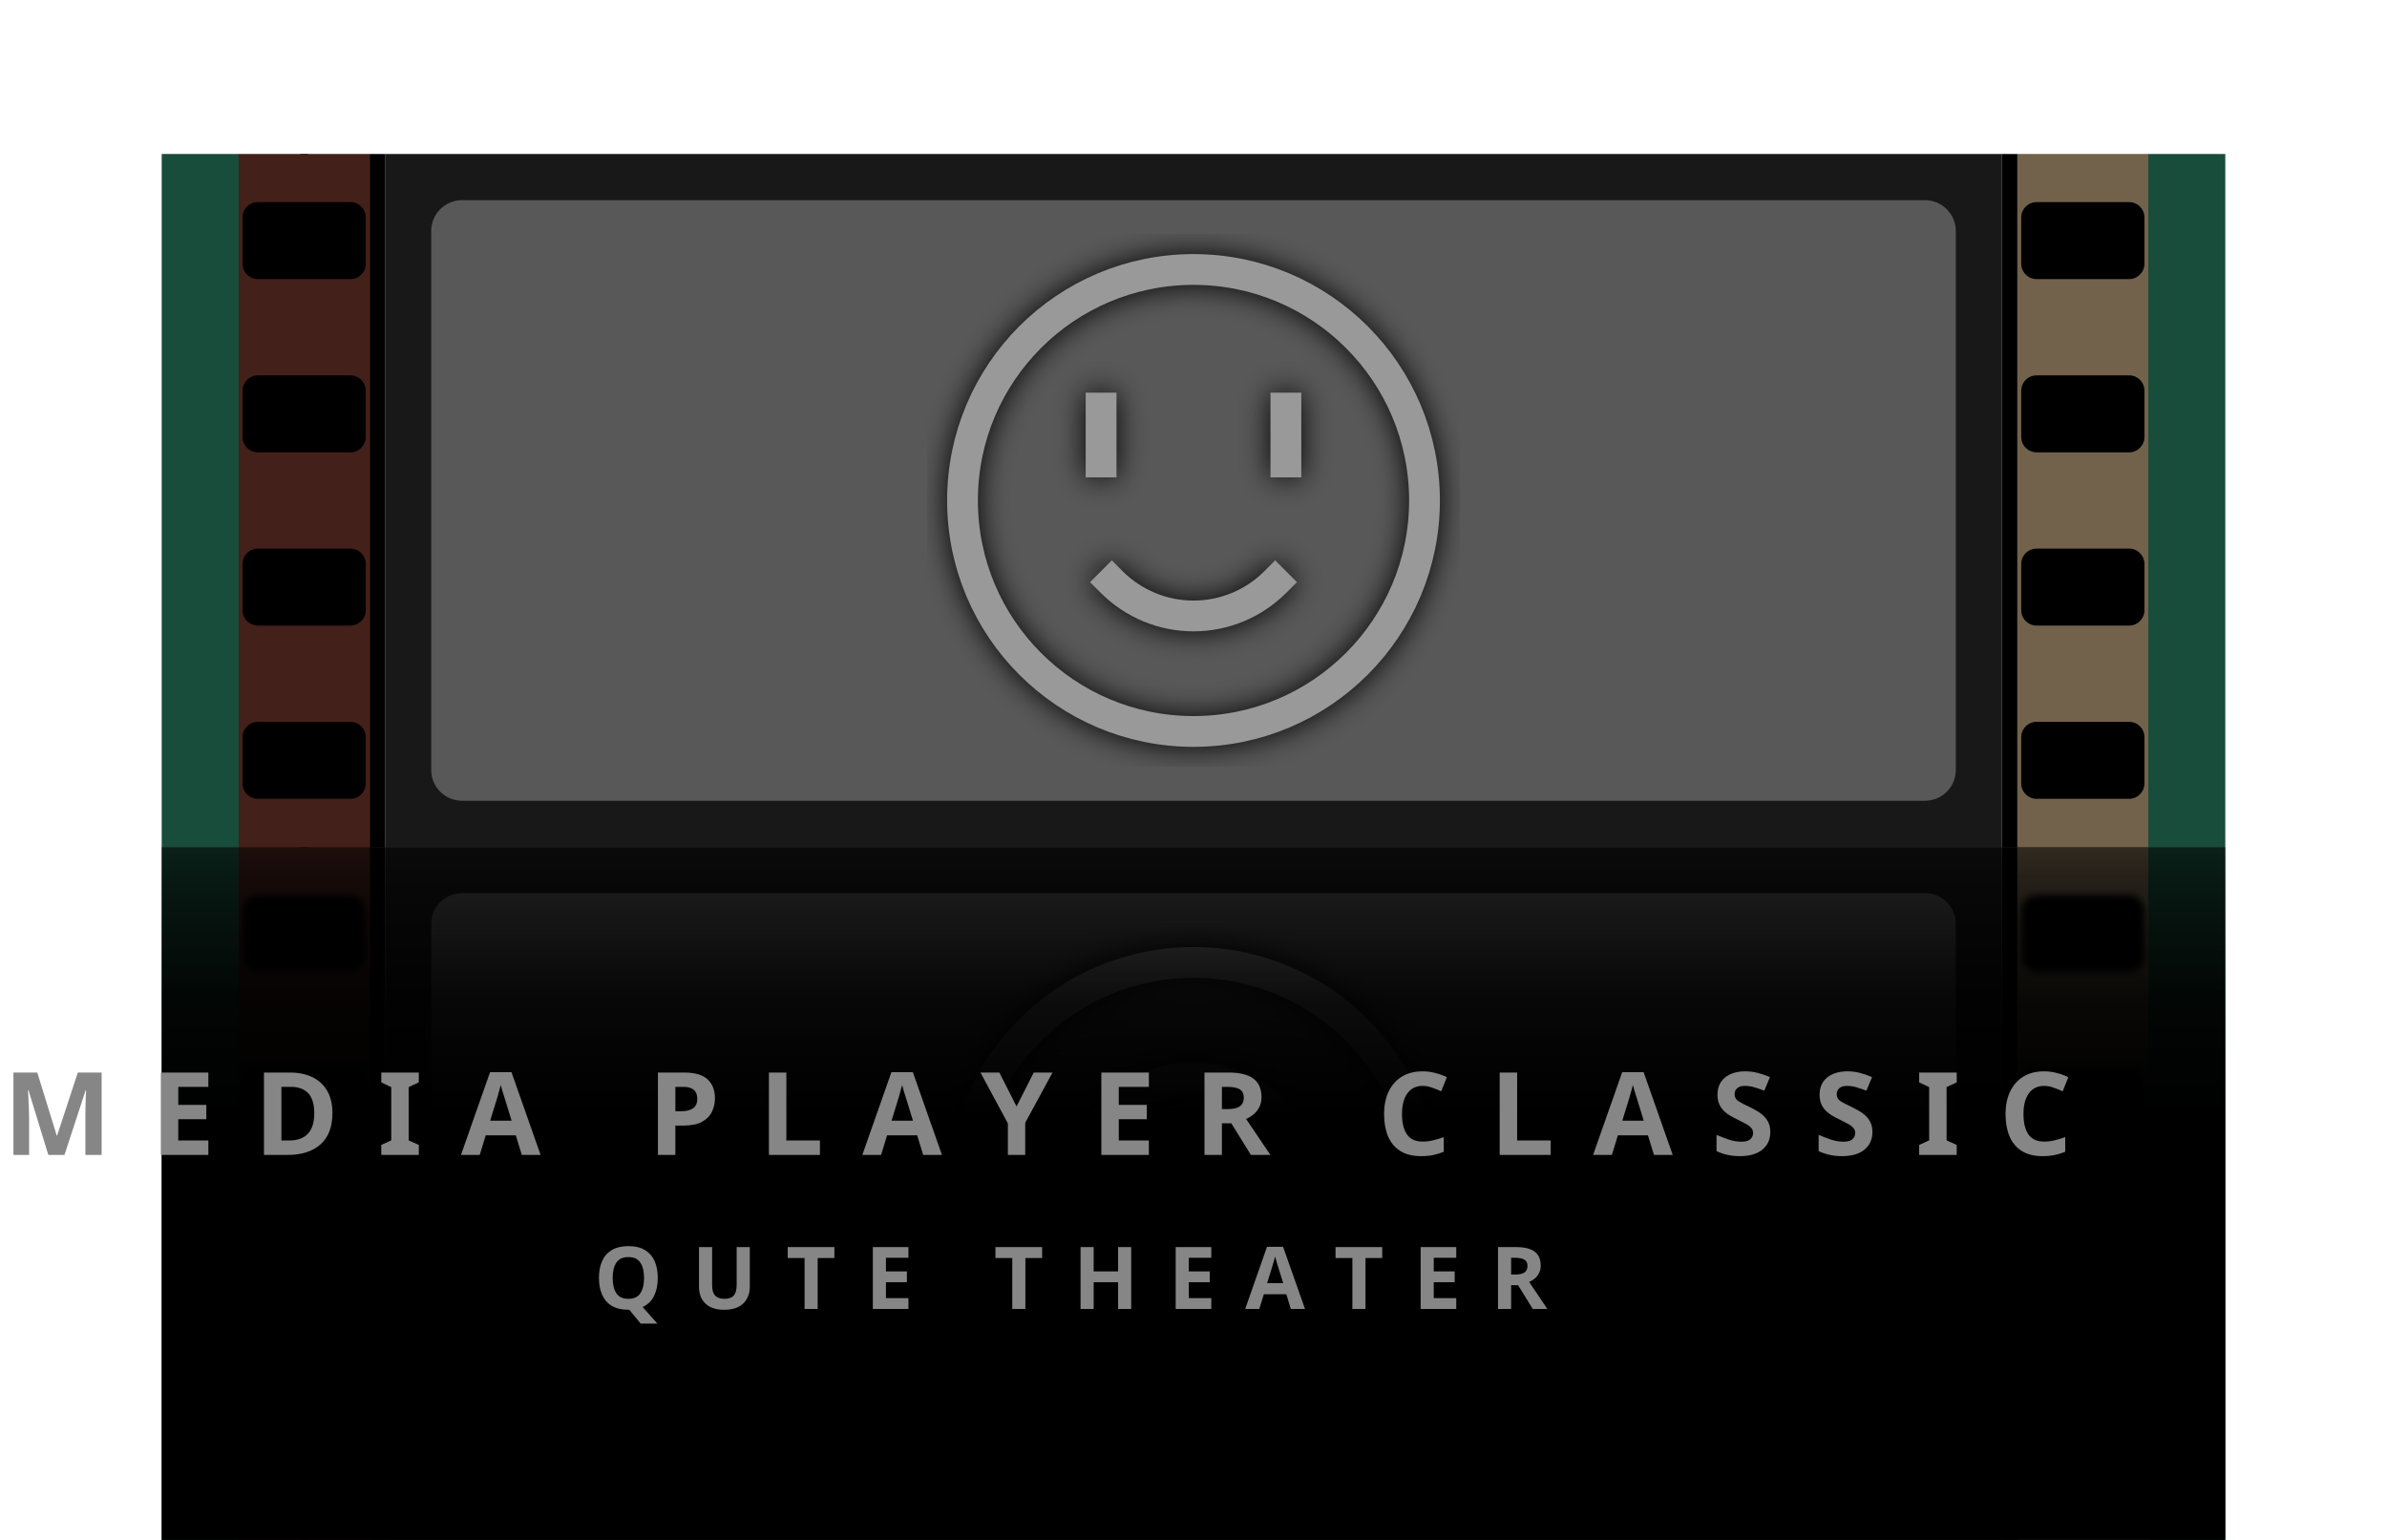
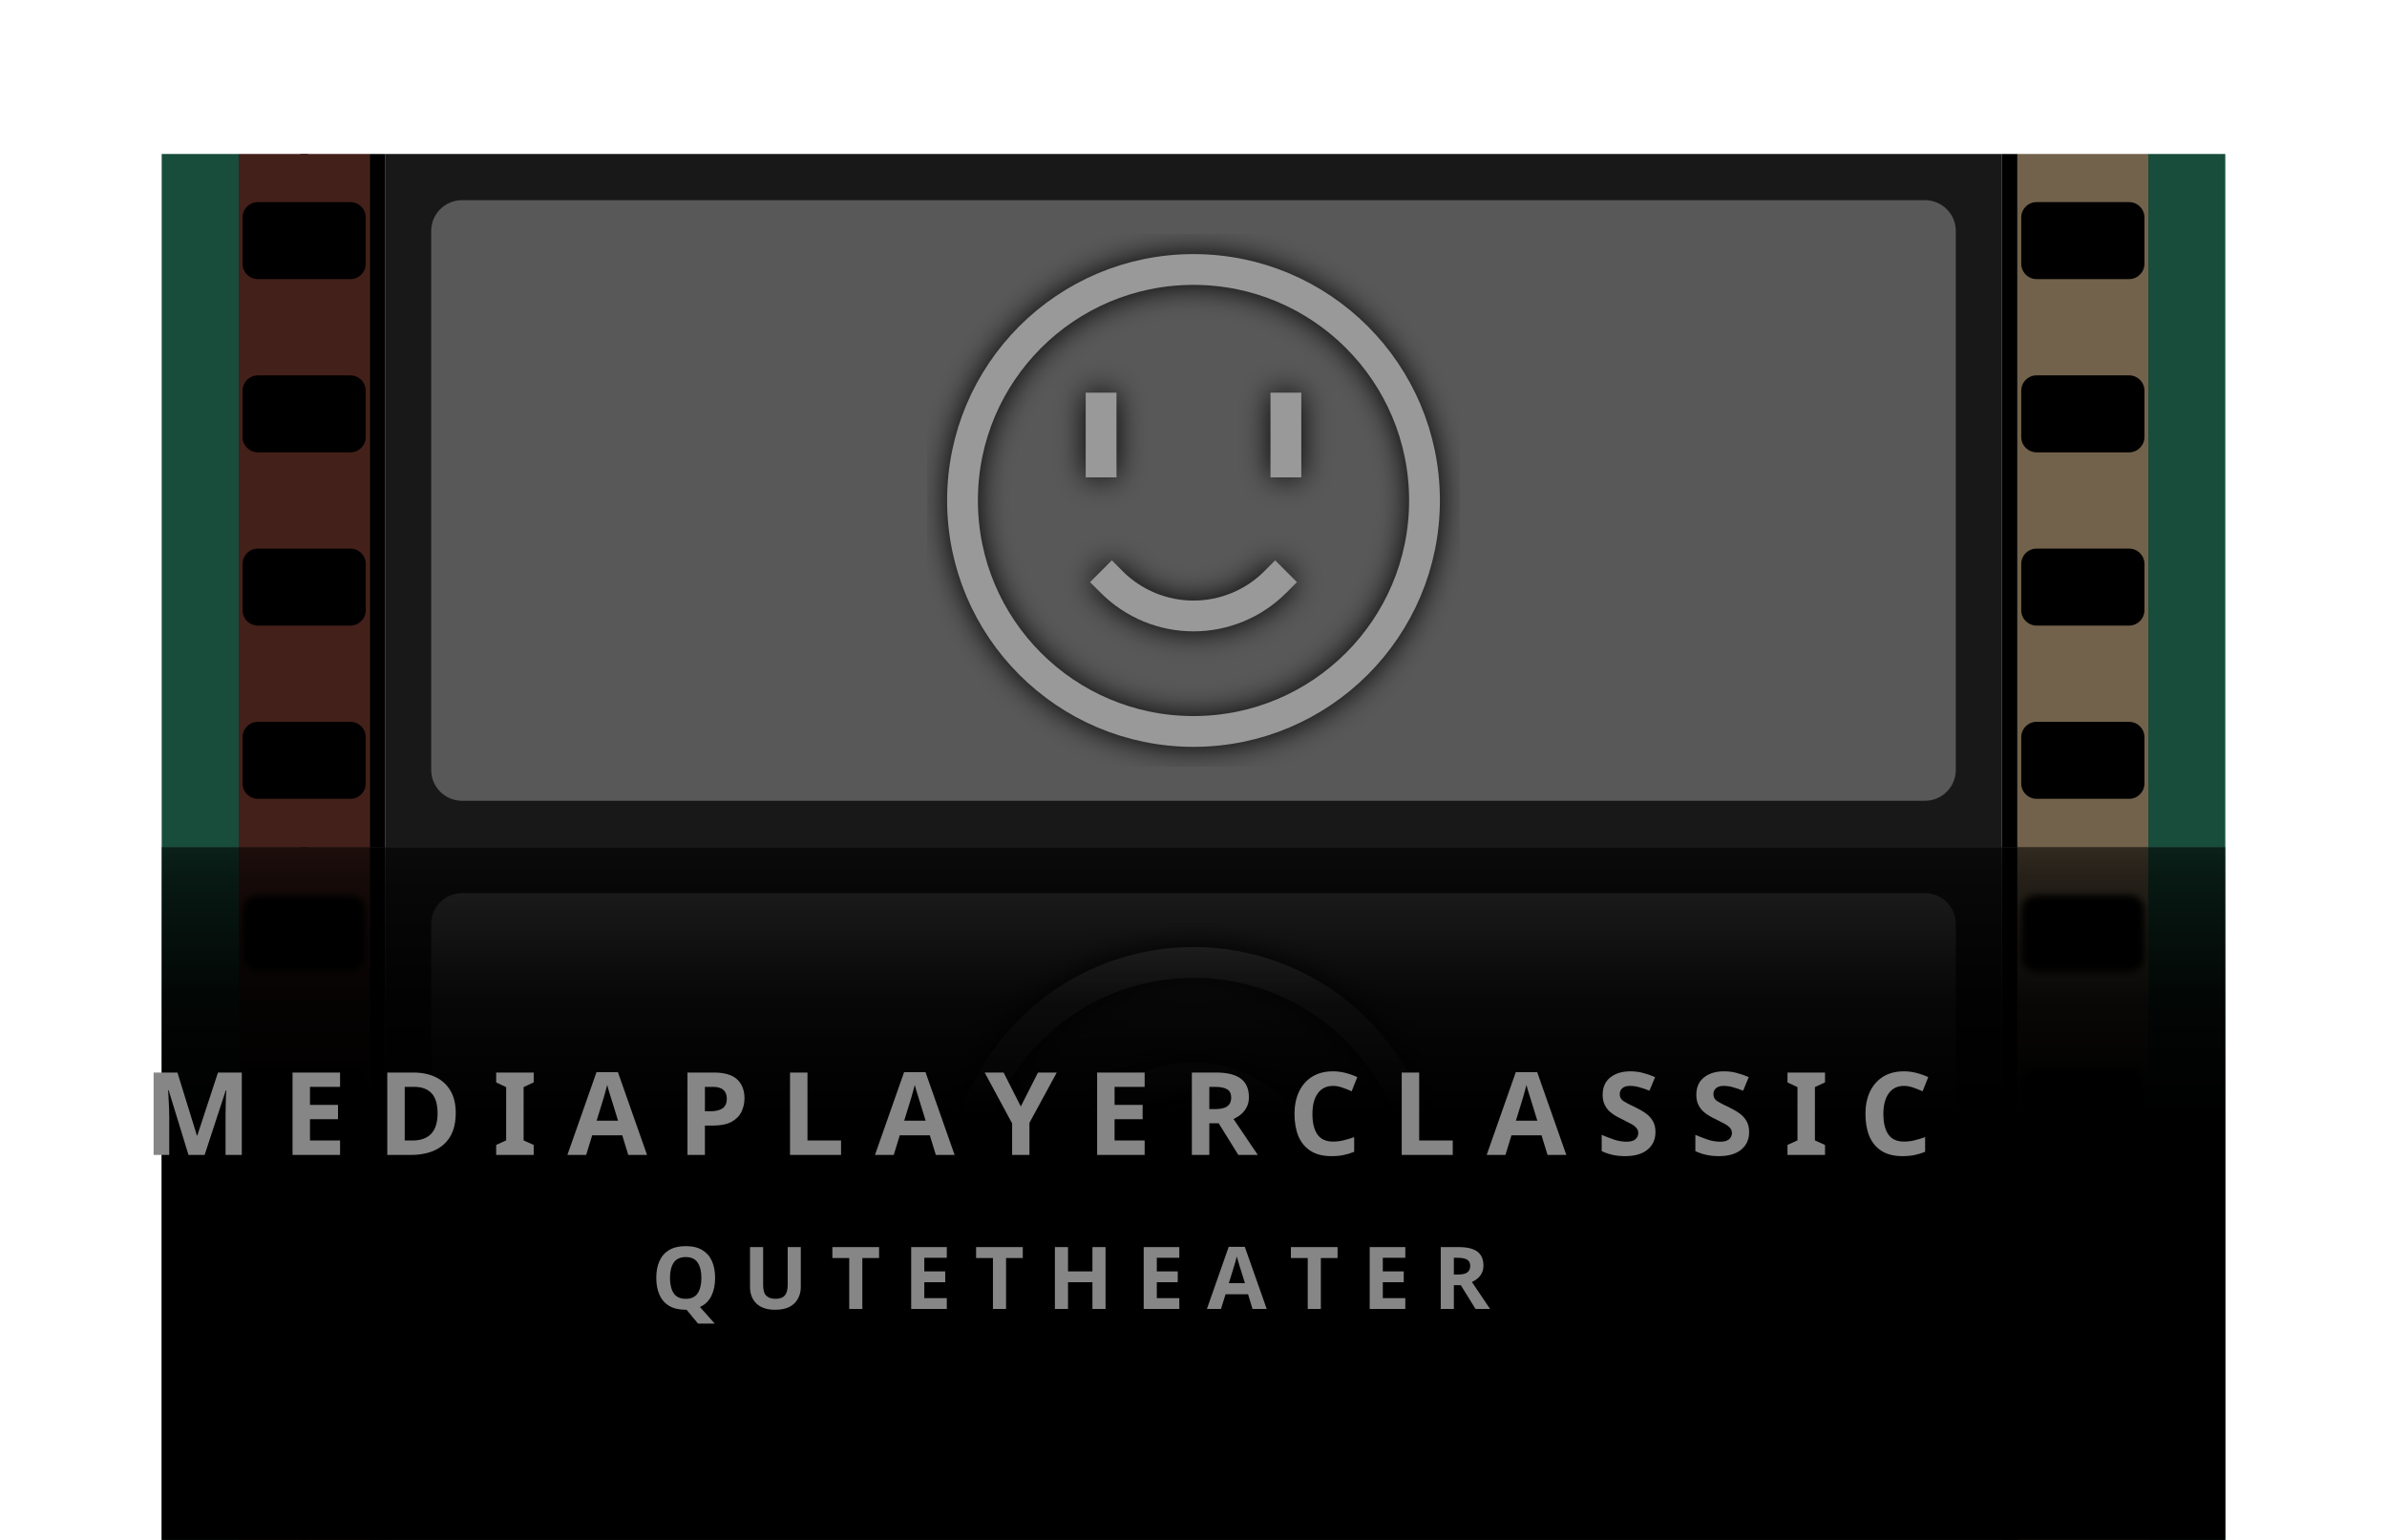
- <svg xmlns="http://www.w3.org/2000/svg" xmlns:xlink="http://www.w3.org/1999/xlink" width="310" height="200" viewBox="0 0 310 200" id="svg2" version="1.1" enable-background="new">
+ <svg xmlns="http://www.w3.org/2000/svg" xmlns:xlink="http://www.w3.org/1999/xlink" id="svg2" width="310" height="200" enable-background="new" version="1.1" viewBox="0 0 310 200">
  <defs id="defs4">
    <linearGradient id="linearGradient10666">
-       <stop style="stop-color:#000000;stop-opacity:0.569" offset="0" id="stop10668" />
-       <stop id="stop10692" offset="0.114" style="stop-color:#000000;stop-opacity:0.675" />
-       <stop id="stop10686" offset="0.571" style="stop-color:#000000;stop-opacity:0.922" />
-       <stop style="stop-color:#000000;stop-opacity:1" offset="1" id="stop10688" />
+       <stop id="stop10668" offset="0" stop-color="#000" stop-opacity=".569" />
+       <stop id="stop10692" offset=".114" stop-color="#000" stop-opacity=".675" />
+       <stop id="stop10686" offset=".571" stop-color="#000" stop-opacity=".922" />
+       <stop id="stop10688" offset="1" stop-color="#000" stop-opacity="1" />
    </linearGradient>
-     <filter style="color-interpolation-filters:sRGB" id="filter10516" x="-0.076" width="1.151" y="-0.076" height="1.151">
-       <feGaussianBlur stdDeviation="1.89" id="feGaussianBlur10518" />
+     <filter id="filter10516" width="1.151" height="1.151" x="-.076" y="-.076" color-interpolation-filters="sRGB">
+       <feGaussianBlur id="feGaussianBlur10518" stdDeviation="1.89" />
    </filter>
-     <filter style="color-interpolation-filters:sRGB" id="filter10516-3" x="-0.076" width="1.151" y="-0.076" height="1.151">
-       <feGaussianBlur stdDeviation="1.89" id="feGaussianBlur10518-7" />
+     <filter id="filter10516-3" width="1.151" height="1.151" x="-.076" y="-.076" color-interpolation-filters="sRGB">
+       <feGaussianBlur id="feGaussianBlur10518-7" stdDeviation="1.89" />
    </filter>
-     <filter style="color-interpolation-filters:sRGB" id="filter5659-3" x="-0.074" width="1.147" y="-0.015" height="1.03">
-       <feGaussianBlur stdDeviation="0.491" id="feGaussianBlur5661-2" />
+     <filter id="filter5659-3" width="1.147" height="1.03" x="-.074" y="-.015" color-interpolation-filters="sRGB">
+       <feGaussianBlur id="feGaussianBlur5661-2" stdDeviation=".491" />
    </filter>
-     <linearGradient xlink:href="#linearGradient10666" id="linearGradient10672" x1="160" y1="120" x2="160" y2="155" gradientUnits="userSpaceOnUse" gradientTransform="translate(0,-9.99988)" />
+     <linearGradient id="linearGradient10672" x1="160" x2="160" y1="120" y2="155" gradientTransform="translate(0,-9.99988)" gradientUnits="userSpaceOnUse" xlink:href="#linearGradient10666" />
  </defs>
-   <g id="layer2" style="display:inline">
-     <g transform="matrix(1,0,0,-1,0,1082.362)" id="g7768-5">
-       <rect style="opacity:1;fill:#181818;fill-opacity:1;fill-rule:evenodd;stroke:none;stroke-width:4;stroke-linecap:square;stroke-miterlimit:4;stroke-dasharray:none;stroke-opacity:1" id="rect4178-7" width="210" height="90" x="50" y="882.362" />
-       <rect style="opacity:1;fill:#585858;fill-opacity:1;fill-rule:evenodd;stroke:none;stroke-width:1;stroke-linecap:square;stroke-miterlimit:4;stroke-dasharray:none;stroke-opacity:1" id="rect9982-8" width="198" height="78" x="56" y="888.362" ry="4" />
-       <g style="opacity:1;filter:url(#filter10516-3)" id="g5097-5">
-         <path style="opacity:1;fill:none;fill-opacity:1;fill-rule:evenodd;stroke:#000000;stroke-width:4;stroke-linecap:square;stroke-miterlimit:4;stroke-dasharray:none;stroke-opacity:1" id="path5101-6" d="M 165.607,937.969 A 15,15 0 0 1 155,942.362 15,15 0 0 1 144.393,937.969" />
-         <circle style="opacity:1;fill:none;fill-opacity:1;fill-rule:evenodd;stroke:#000000;stroke-width:4;stroke-linecap:square;stroke-miterlimit:4;stroke-dasharray:none;stroke-opacity:1" id="circle5099-8" cx="155" cy="927.362" r="30" />
-         <rect style="opacity:1;fill:#000000;fill-opacity:1;fill-rule:evenodd;stroke:none;stroke-width:4;stroke-linecap:square;stroke-miterlimit:4;stroke-dasharray:none;stroke-opacity:1" id="rect5103-7" width="4" height="11" x="141" y="913.362" />
-         <rect style="opacity:1;fill:#000000;fill-opacity:1;fill-rule:evenodd;stroke:none;stroke-width:4;stroke-linecap:square;stroke-miterlimit:4;stroke-dasharray:none;stroke-opacity:1" id="rect5105-1" width="4" height="11" x="165" y="913.362" />
+   <g id="layer2" display="inline">
+     <g id="g7768-5" transform="matrix(1,0,0,-1,0,1082.362)">
+       <rect id="rect4178-7" width="210" height="90" x="50" y="882.362" fill="#181818" fill-opacity="1" fill-rule="evenodd" stroke="none" stroke-dasharray="none" stroke-linecap="square" stroke-miterlimit="4" stroke-opacity="1" stroke-width="4" opacity="1" />
+       <rect id="rect9982-8" width="198" height="78" x="56" y="888.362" fill="#585858" fill-opacity="1" fill-rule="evenodd" stroke="none" stroke-dasharray="none" stroke-linecap="square" stroke-miterlimit="4" stroke-opacity="1" stroke-width="1" opacity="1" ry="4" />
+       <g id="g5097-5" filter="url(#filter10516-3)" opacity="1">
+         <path id="path5101-6" fill="none" fill-opacity="1" fill-rule="evenodd" stroke="#000" stroke-dasharray="none" stroke-linecap="square" stroke-miterlimit="4" stroke-opacity="1" stroke-width="4" d="M 165.607,937.969 A 15,15 0 0 1 155,942.362 15,15 0 0 1 144.393,937.969" opacity="1" />
+         <circle id="circle5099-8" cx="155" cy="927.362" r="30" fill="none" fill-opacity="1" fill-rule="evenodd" stroke="#000" stroke-dasharray="none" stroke-linecap="square" stroke-miterlimit="4" stroke-opacity="1" stroke-width="4" opacity="1" />
+         <rect id="rect5103-7" width="4" height="11" x="141" y="913.362" fill="#000" fill-opacity="1" fill-rule="evenodd" stroke="none" stroke-dasharray="none" stroke-linecap="square" stroke-miterlimit="4" stroke-opacity="1" stroke-width="4" opacity="1" />
+         <rect id="rect5105-1" width="4" height="11" x="165" y="913.362" fill="#000" fill-opacity="1" fill-rule="evenodd" stroke="none" stroke-dasharray="none" stroke-linecap="square" stroke-miterlimit="4" stroke-opacity="1" stroke-width="4" opacity="1" />
      </g>
      <g id="g5035-8">
-         <circle r="30" cy="927.362" cx="155" id="path4170-7" style="opacity:1;fill:none;fill-opacity:1;fill-rule:evenodd;stroke:#999999;stroke-width:4;stroke-linecap:square;stroke-miterlimit:4;stroke-dasharray:none;stroke-opacity:1" />
-         <path d="M 165.607,937.969 A 15,15 0 0 1 155,942.362 15,15 0 0 1 144.393,937.969" id="path4172-1" style="opacity:1;fill:none;fill-opacity:1;fill-rule:evenodd;stroke:#999999;stroke-width:4;stroke-linecap:square;stroke-miterlimit:4;stroke-dasharray:none;stroke-opacity:1" />
-         <rect y="913.362" x="141" height="11" width="4" id="rect4174-3" style="opacity:1;fill:#999999;fill-opacity:1;fill-rule:evenodd;stroke:none;stroke-width:4;stroke-linecap:square;stroke-miterlimit:4;stroke-dasharray:none;stroke-opacity:1" />
-         <rect y="913.362" x="165" height="11" width="4" id="rect4176-1" style="opacity:1;fill:#999999;fill-opacity:1;fill-rule:evenodd;stroke:none;stroke-width:4;stroke-linecap:square;stroke-miterlimit:4;stroke-dasharray:none;stroke-opacity:1" />
+         <circle id="path4170-7" cx="155" cy="927.362" r="30" fill="none" fill-opacity="1" fill-rule="evenodd" stroke="#999" stroke-dasharray="none" stroke-linecap="square" stroke-miterlimit="4" stroke-opacity="1" stroke-width="4" opacity="1" />
+         <path id="path4172-1" fill="none" fill-opacity="1" fill-rule="evenodd" stroke="#999" stroke-dasharray="none" stroke-linecap="square" stroke-miterlimit="4" stroke-opacity="1" stroke-width="4" d="M 165.607,937.969 A 15,15 0 0 1 155,942.362 15,15 0 0 1 144.393,937.969" opacity="1" />
+         <rect id="rect4174-3" width="4" height="11" x="141" y="913.362" fill="#999" fill-opacity="1" fill-rule="evenodd" stroke="none" stroke-dasharray="none" stroke-linecap="square" stroke-miterlimit="4" stroke-opacity="1" stroke-width="4" opacity="1" />
+         <rect id="rect4176-1" width="4" height="11" x="165" y="913.362" fill="#999" fill-opacity="1" fill-rule="evenodd" stroke="none" stroke-dasharray="none" stroke-linecap="square" stroke-miterlimit="4" stroke-opacity="1" stroke-width="4" opacity="1" />
      </g>
-       <path style="fill:none;fill-rule:evenodd;stroke:#000000;stroke-width:1px;stroke-linecap:butt;stroke-linejoin:miter;stroke-opacity:1" d="m 39.5,972.362 0,-90" id="path4273-8" />
+       <path id="path4273-8" fill="none" fill-rule="evenodd" stroke="#000" stroke-linecap="butt" stroke-linejoin="miter" stroke-opacity="1" stroke-width="1" d="m 39.5,972.362 0,-90" />
      <g id="g4380-9">
-         <path id="rect4180-2" d="m 31,949.862 c 0,0 17,0 17,0 0,0 0,22.5 0,22.5 0,0 -17,0 -17,0 0,0 0,-22.5 0,-22.5 m 0,-22.5 c 0,0 17,0 17,0 0,0 0,22.5 0,22.5 0,0 -17,0 -17,0 0,0 0,-22.5 0,-22.5 m 0,-22.5 c 0,0 17,0 17,0 0,0 0,22.5 0,22.5 0,0 -17,0 -17,0 0,0 0,-22.5 0,-22.5 m 0,-22.5 c 0,0 17,0 17,0 0,0 0,22.5 0,22.5 0,0 -17,0 -17,0 0,0 0,-22.5 0,-22.5" style="opacity:1;fill:#44201a;fill-opacity:1;fill-rule:evenodd;stroke:none;stroke-width:4;stroke-linecap:square;stroke-miterlimit:4;stroke-dasharray:none;stroke-opacity:1" />
-         <path id="rect4184-6-3" d="m 33.5,956.112 c 0,0 12,0 12,0 1.108,0 2,0.892 2,2 0,0 0,6 0,6 0,1.108 -0.892,2 -2,2 0,0 -12,0 -12,0 -1.108,0 -2,-0.892 -2,-2 0,0 0,-6 0,-6 0,-1.108 0.892,-2 2,-2 0,0 0,0 0,0 m 0,-22.5 c 0,0 12,0 12,0 1.108,0 2,0.892 2,2 0,0 0,6 0,6 0,1.108 -0.892,2 -2,2 0,0 -12,0 -12,0 -1.108,0 -2,-0.892 -2,-2 0,0 0,-6 0,-6 0,-1.108 0.892,-2 2,-2 0,0 0,0 0,0 m 0,-22.5 c 0,0 12,0 12,0 1.108,0 2,0.892 2,2 0,0 0,6 0,6 0,1.108 -0.892,2 -2,2 0,0 -12,0 -12,0 -1.108,0 -2,-0.892 -2,-2 0,0 0,-6 0,-6 0,-1.108 0.892,-2 2,-2 0,0 0,0 0,0 m 0,-22.5 c 0,0 12,0 12,0 1.108,0 2,0.892 2,2 0,0 0,6 0,6 0,1.108 -0.892,2 -2,2 0,0 -12,0 -12,0 -1.108,0 -2,-0.892 -2,-2 0,0 0,-6 0,-6 0,-1.108 0.892,-2 2,-2 0,0 0,0 0,0" style="opacity:1;fill:#000000;fill-opacity:1;fill-rule:evenodd;stroke:none;stroke-width:4;stroke-linecap:square;stroke-miterlimit:4;stroke-dasharray:none;stroke-opacity:1;filter:url(#filter5659-3)" />
+         <path id="rect4180-2" fill="#44201a" fill-opacity="1" fill-rule="evenodd" stroke="none" stroke-dasharray="none" stroke-linecap="square" stroke-miterlimit="4" stroke-opacity="1" stroke-width="4" d="m 31,949.862 c 0,0 17,0 17,0 0,0 0,22.5 0,22.5 0,0 -17,0 -17,0 0,0 0,-22.5 0,-22.5 m 0,-22.5 c 0,0 17,0 17,0 0,0 0,22.5 0,22.5 0,0 -17,0 -17,0 0,0 0,-22.5 0,-22.5 m 0,-22.5 c 0,0 17,0 17,0 0,0 0,22.5 0,22.5 0,0 -17,0 -17,0 0,0 0,-22.5 0,-22.5 m 0,-22.5 c 0,0 17,0 17,0 0,0 0,22.5 0,22.5 0,0 -17,0 -17,0 0,0 0,-22.5 0,-22.5" opacity="1" />
+         <path id="rect4184-6-3" fill="#000" fill-opacity="1" fill-rule="evenodd" stroke="none" stroke-dasharray="none" stroke-linecap="square" stroke-miterlimit="4" stroke-opacity="1" stroke-width="4" d="m 33.5,956.112 c 0,0 12,0 12,0 1.108,0 2,0.892 2,2 0,0 0,6 0,6 0,1.108 -0.892,2 -2,2 0,0 -12,0 -12,0 -1.108,0 -2,-0.892 -2,-2 0,0 0,-6 0,-6 0,-1.108 0.892,-2 2,-2 0,0 0,0 0,0 m 0,-22.5 c 0,0 12,0 12,0 1.108,0 2,0.892 2,2 0,0 0,6 0,6 0,1.108 -0.892,2 -2,2 0,0 -12,0 -12,0 -1.108,0 -2,-0.892 -2,-2 0,0 0,-6 0,-6 0,-1.108 0.892,-2 2,-2 0,0 0,0 0,0 m 0,-22.5 c 0,0 12,0 12,0 1.108,0 2,0.892 2,2 0,0 0,6 0,6 0,1.108 -0.892,2 -2,2 0,0 -12,0 -12,0 -1.108,0 -2,-0.892 -2,-2 0,0 0,-6 0,-6 0,-1.108 0.892,-2 2,-2 0,0 0,0 0,0 m 0,-22.5 c 0,0 12,0 12,0 1.108,0 2,0.892 2,2 0,0 0,6 0,6 0,1.108 -0.892,2 -2,2 0,0 -12,0 -12,0 -1.108,0 -2,-0.892 -2,-2 0,0 0,-6 0,-6 0,-1.108 0.892,-2 2,-2 0,0 0,0 0,0" filter="url(#filter5659-3)" opacity="1" />
      </g>
      <g id="use4443-7" transform="translate(231,9.4061279e-5)">
-         <path style="opacity:1;fill:#72624b;fill-opacity:1;fill-rule:evenodd;stroke:none;stroke-width:4;stroke-linecap:square;stroke-miterlimit:4;stroke-dasharray:none;stroke-opacity:1" d="m 31,949.862 c 0,0 17,0 17,0 0,0 0,22.5 0,22.5 0,0 -17,0 -17,0 0,0 0,-22.5 0,-22.5 m 0,-22.5 c 0,0 17,0 17,0 0,0 0,22.5 0,22.5 0,0 -17,0 -17,0 0,0 0,-22.5 0,-22.5 m 0,-22.5 c 0,0 17,0 17,0 0,0 0,22.5 0,22.5 0,0 -17,0 -17,0 0,0 0,-22.5 0,-22.5 m 0,-22.5 c 0,0 17,0 17,0 0,0 0,22.5 0,22.5 0,0 -17,0 -17,0 0,0 0,-22.5 0,-22.5" id="path10728" />
-         <path style="opacity:1;fill:#000000;fill-opacity:1;fill-rule:evenodd;stroke:none;stroke-width:4;stroke-linecap:square;stroke-miterlimit:4;stroke-dasharray:none;stroke-opacity:1;filter:url(#filter5659-3)" d="m 33.5,956.112 c 0,0 12,0 12,0 1.108,0 2,0.892 2,2 0,0 0,6 0,6 0,1.108 -0.892,2 -2,2 0,0 -12,0 -12,0 -1.108,0 -2,-0.892 -2,-2 0,0 0,-6 0,-6 0,-1.108 0.892,-2 2,-2 0,0 0,0 0,0 m 0,-22.5 c 0,0 12,0 12,0 1.108,0 2,0.892 2,2 0,0 0,6 0,6 0,1.108 -0.892,2 -2,2 0,0 -12,0 -12,0 -1.108,0 -2,-0.892 -2,-2 0,0 0,-6 0,-6 0,-1.108 0.892,-2 2,-2 0,0 0,0 0,0 m 0,-22.5 c 0,0 12,0 12,0 1.108,0 2,0.892 2,2 0,0 0,6 0,6 0,1.108 -0.892,2 -2,2 0,0 -12,0 -12,0 -1.108,0 -2,-0.892 -2,-2 0,0 0,-6 0,-6 0,-1.108 0.892,-2 2,-2 0,0 0,0 0,0 m 0,-22.5 c 0,0 12,0 12,0 1.108,0 2,0.892 2,2 0,0 0,6 0,6 0,1.108 -0.892,2 -2,2 0,0 -12,0 -12,0 -1.108,0 -2,-0.892 -2,-2 0,0 0,-6 0,-6 0,-1.108 0.892,-2 2,-2 0,0 0,0 0,0" id="path10730" />
+         <path id="path10728" fill="#72624b" fill-opacity="1" fill-rule="evenodd" stroke="none" stroke-dasharray="none" stroke-linecap="square" stroke-miterlimit="4" stroke-opacity="1" stroke-width="4" d="m 31,949.862 c 0,0 17,0 17,0 0,0 0,22.5 0,22.5 0,0 -17,0 -17,0 0,0 0,-22.5 0,-22.5 m 0,-22.5 c 0,0 17,0 17,0 0,0 0,22.5 0,22.5 0,0 -17,0 -17,0 0,0 0,-22.5 0,-22.5 m 0,-22.5 c 0,0 17,0 17,0 0,0 0,22.5 0,22.5 0,0 -17,0 -17,0 0,0 0,-22.5 0,-22.5 m 0,-22.5 c 0,0 17,0 17,0 0,0 0,22.5 0,22.5 0,0 -17,0 -17,0 0,0 0,-22.5 0,-22.5" opacity="1" />
+         <path id="path10730" fill="#000" fill-opacity="1" fill-rule="evenodd" stroke="none" stroke-dasharray="none" stroke-linecap="square" stroke-miterlimit="4" stroke-opacity="1" stroke-width="4" d="m 33.5,956.112 c 0,0 12,0 12,0 1.108,0 2,0.892 2,2 0,0 0,6 0,6 0,1.108 -0.892,2 -2,2 0,0 -12,0 -12,0 -1.108,0 -2,-0.892 -2,-2 0,0 0,-6 0,-6 0,-1.108 0.892,-2 2,-2 0,0 0,0 0,0 m 0,-22.5 c 0,0 12,0 12,0 1.108,0 2,0.892 2,2 0,0 0,6 0,6 0,1.108 -0.892,2 -2,2 0,0 -12,0 -12,0 -1.108,0 -2,-0.892 -2,-2 0,0 0,-6 0,-6 0,-1.108 0.892,-2 2,-2 0,0 0,0 0,0 m 0,-22.5 c 0,0 12,0 12,0 1.108,0 2,0.892 2,2 0,0 0,6 0,6 0,1.108 -0.892,2 -2,2 0,0 -12,0 -12,0 -1.108,0 -2,-0.892 -2,-2 0,0 0,-6 0,-6 0,-1.108 0.892,-2 2,-2 0,0 0,0 0,0 m 0,-22.5 c 0,0 12,0 12,0 1.108,0 2,0.892 2,2 0,0 0,6 0,6 0,1.108 -0.892,2 -2,2 0,0 -12,0 -12,0 -1.108,0 -2,-0.892 -2,-2 0,0 0,-6 0,-6 0,-1.108 0.892,-2 2,-2 0,0 0,0 0,0" filter="url(#filter5659-3)" opacity="1" />
      </g>
    </g>
-     <rect style="opacity:1;fill:#184c3b;fill-opacity:1;fill-rule:evenodd;stroke:none;stroke-width:1;stroke-linecap:square;stroke-miterlimit:4;stroke-dasharray:none;stroke-opacity:1" id="rect10732" width="10" height="90" x="21" y="110" />
-     <rect style="display:inline;opacity:1;fill:#184c3b;fill-opacity:1;fill-rule:evenodd;stroke:none;stroke-width:1;stroke-linecap:square;stroke-miterlimit:4;stroke-dasharray:none;stroke-opacity:1" id="rect10732-0" width="10" height="90" x="279" y="110" />
-     <rect style="display:inline;opacity:1;fill:#000000;fill-opacity:1;fill-rule:evenodd;stroke:none;stroke-width:1;stroke-linecap:square;stroke-miterlimit:4;stroke-dasharray:none;stroke-opacity:1" id="rect10758-3-1" width="2" height="90" x="260" y="110" />
-     <rect transform="translate(0,-852.3622)" style="display:inline;opacity:1;fill:#000000;fill-opacity:1;fill-rule:evenodd;stroke:none;stroke-width:1;stroke-linecap:square;stroke-miterlimit:4;stroke-dasharray:none;stroke-opacity:1" id="rect10758-9" width="2" height="90" x="48" y="962.362" />
+     <rect id="rect10732" width="10" height="90" x="21" y="110" fill="#184c3b" fill-opacity="1" fill-rule="evenodd" stroke="none" stroke-dasharray="none" stroke-linecap="square" stroke-miterlimit="4" stroke-opacity="1" stroke-width="1" opacity="1" />
+     <rect id="rect10732-0" width="10" height="90" x="279" y="110" fill="#184c3b" fill-opacity="1" fill-rule="evenodd" stroke="none" stroke-dasharray="none" stroke-linecap="square" stroke-miterlimit="4" stroke-opacity="1" stroke-width="1" display="inline" opacity="1" />
+     <rect id="rect10758-3-1" width="2" height="90" x="260" y="110" fill="#000" fill-opacity="1" fill-rule="evenodd" stroke="none" stroke-dasharray="none" stroke-linecap="square" stroke-miterlimit="4" stroke-opacity="1" stroke-width="1" display="inline" opacity="1" />
+     <rect id="rect10758-9" width="2" height="90" x="48" y="962.362" fill="#000" fill-opacity="1" fill-rule="evenodd" stroke="none" stroke-dasharray="none" stroke-linecap="square" stroke-miterlimit="4" stroke-opacity="1" stroke-width="1" display="inline" opacity="1" transform="translate(0,-852.3622)" />
  </g>
-   <g id="layer3" style="display:inline">
-     <rect style="opacity:1;fill:url(#linearGradient10672);fill-opacity:1;fill-rule:evenodd;stroke:none;stroke-width:1;stroke-linecap:square;stroke-miterlimit:4;stroke-dasharray:none;stroke-opacity:1" id="rect10664" width="268" height="90" x="21" y="110" />
+   <g id="layer3" display="inline">
+     <rect id="rect10664" width="268" height="90" x="21" y="110" fill="url(#linearGradient10672)" fill-opacity="1" fill-rule="evenodd" stroke="none" stroke-dasharray="none" stroke-linecap="square" stroke-miterlimit="4" stroke-opacity="1" stroke-width="1" opacity="1" />
  </g>
-   <g transform="translate(0,-852.3622)" id="layer1" style="display:inline">
-     <text id="text4138" y="1002.362" x="154.574" style="color:#000000;font-style:normal;font-variant:normal;font-weight:600;font-stretch:normal;line-height:0%;font-family:'Source Sans Pro';-inkscape-font-specification:'Source Sans Pro Semi-Bold';text-indent:0;text-align:center;text-decoration:none;text-decoration-line:none;letter-spacing:6px;word-spacing:0px;text-transform:none;writing-mode:lr-tb;direction:ltr;baseline-shift:baseline;text-anchor:middle;display:inline;overflow:visible;visibility:visible;fill:#868686;fill-opacity:1;fill-rule:nonzero;stroke:none;stroke-width:1px;stroke-linecap:butt;stroke-linejoin:miter;stroke-opacity:1;marker:none;enable-background:accumulate" xml:space="preserve">
-       <tspan y="1002.362" x="154.574" id="tspan4140" style="font-size:15px;line-height:1;letter-spacing:0px">M E D I A   P L A Y E R   C L A S S I C</tspan>
+   <g id="layer1" display="inline" transform="translate(0,-852.3622)">
+     <text enable-background="accumulate" style="line-height:0%;-inkscape-font-specification:'Source Sans Pro Semi-Bold';text-indent:0;text-align:center;text-decoration-line:none;text-transform:none;marker:none" id="text4138" x="154.574" y="1002.362" fill="#868686" fill-opacity="1" fill-rule="nonzero" stroke="none" stroke-linecap="butt" stroke-linejoin="miter" stroke-opacity="1" stroke-width="1" baseline-shift="baseline" color="#000" direction="ltr" display="inline" font-family="Source Sans Pro" font-stretch="normal" font-style="normal" font-variant="normal" font-weight="600" letter-spacing="6" overflow="visible" text-anchor="middle" text-decoration="none" visibility="visible" word-spacing="0" writing-mode="lr-tb" xml:space="preserve">
+       <tspan style="line-height:1" id="tspan4140" x="154.574" y="1002.362" font-size="15" letter-spacing="0">M E D I A P L A Y E R C L A S S I C</tspan>
    </text>
-     <text id="text4142" y="1022.362" x="154.844" style="color:#000000;font-style:normal;font-variant:normal;font-weight:bold;font-stretch:normal;line-height:0%;font-family:'Source Sans Pro';-inkscape-font-specification:'Source Sans Pro Bold';text-indent:0;text-align:center;text-decoration:none;text-decoration-line:none;letter-spacing:4px;word-spacing:0px;text-transform:none;writing-mode:lr-tb;direction:ltr;baseline-shift:baseline;text-anchor:middle;display:inline;overflow:visible;visibility:visible;fill:#868686;fill-opacity:1;fill-rule:nonzero;stroke:none;stroke-width:1px;stroke-linecap:butt;stroke-linejoin:miter;stroke-opacity:1;marker:none;enable-background:accumulate" xml:space="preserve">
-       <tspan y="1022.362" x="154.844" id="tspan4144" style="font-size:11.25px;line-height:2;letter-spacing:0px">Q U T E   T H E A T E R</tspan>
+     <text enable-background="accumulate" style="line-height:0%;-inkscape-font-specification:'Source Sans Pro Bold';text-indent:0;text-align:center;text-decoration-line:none;text-transform:none;marker:none" id="text4142" x="154.844" y="1022.362" fill="#868686" fill-opacity="1" fill-rule="nonzero" stroke="none" stroke-linecap="butt" stroke-linejoin="miter" stroke-opacity="1" stroke-width="1" baseline-shift="baseline" color="#000" direction="ltr" display="inline" font-family="Source Sans Pro" font-stretch="normal" font-style="normal" font-variant="normal" font-weight="bold" letter-spacing="4" overflow="visible" text-anchor="middle" text-decoration="none" visibility="visible" word-spacing="0" writing-mode="lr-tb" xml:space="preserve">
+       <tspan style="line-height:2" id="tspan4144" x="154.844" y="1022.362" font-size="11.25" letter-spacing="0">Q U T E T H E A T E R</tspan>
    </text>
    <g id="g7768" transform="translate(0,-9.99988)">
-       <rect style="opacity:1;fill:#181818;fill-opacity:1;fill-rule:evenodd;stroke:none;stroke-width:4;stroke-linecap:square;stroke-miterlimit:4;stroke-dasharray:none;stroke-opacity:1" id="rect4178" width="210" height="90" x="50" y="882.362" />
-       <rect style="opacity:1;fill:#585858;fill-opacity:1;fill-rule:evenodd;stroke:none;stroke-width:1;stroke-linecap:square;stroke-miterlimit:4;stroke-dasharray:none;stroke-opacity:1" id="rect9982" width="198" height="78" x="56" y="888.362" ry="4" />
-       <g style="opacity:1;filter:url(#filter10516)" id="g5097">
-         <path style="opacity:1;fill:none;fill-opacity:1;fill-rule:evenodd;stroke:#000000;stroke-width:4;stroke-linecap:square;stroke-miterlimit:4;stroke-dasharray:none;stroke-opacity:1" id="path5101" d="M 165.607,937.969 A 15,15 0 0 1 155,942.362 15,15 0 0 1 144.393,937.969" />
-         <circle style="opacity:1;fill:none;fill-opacity:1;fill-rule:evenodd;stroke:#000000;stroke-width:4;stroke-linecap:square;stroke-miterlimit:4;stroke-dasharray:none;stroke-opacity:1" id="circle5099" cx="155" cy="927.362" r="30" />
-         <rect style="opacity:1;fill:#000000;fill-opacity:1;fill-rule:evenodd;stroke:none;stroke-width:4;stroke-linecap:square;stroke-miterlimit:4;stroke-dasharray:none;stroke-opacity:1" id="rect5103" width="4" height="11" x="141" y="913.362" />
-         <rect style="opacity:1;fill:#000000;fill-opacity:1;fill-rule:evenodd;stroke:none;stroke-width:4;stroke-linecap:square;stroke-miterlimit:4;stroke-dasharray:none;stroke-opacity:1" id="rect5105" width="4" height="11" x="165" y="913.362" />
+       <rect id="rect4178" width="210" height="90" x="50" y="882.362" fill="#181818" fill-opacity="1" fill-rule="evenodd" stroke="none" stroke-dasharray="none" stroke-linecap="square" stroke-miterlimit="4" stroke-opacity="1" stroke-width="4" opacity="1" />
+       <rect id="rect9982" width="198" height="78" x="56" y="888.362" fill="#585858" fill-opacity="1" fill-rule="evenodd" stroke="none" stroke-dasharray="none" stroke-linecap="square" stroke-miterlimit="4" stroke-opacity="1" stroke-width="1" opacity="1" ry="4" />
+       <g id="g5097" filter="url(#filter10516)" opacity="1">
+         <path id="path5101" fill="none" fill-opacity="1" fill-rule="evenodd" stroke="#000" stroke-dasharray="none" stroke-linecap="square" stroke-miterlimit="4" stroke-opacity="1" stroke-width="4" d="M 165.607,937.969 A 15,15 0 0 1 155,942.362 15,15 0 0 1 144.393,937.969" opacity="1" />
+         <circle id="circle5099" cx="155" cy="927.362" r="30" fill="none" fill-opacity="1" fill-rule="evenodd" stroke="#000" stroke-dasharray="none" stroke-linecap="square" stroke-miterlimit="4" stroke-opacity="1" stroke-width="4" opacity="1" />
+         <rect id="rect5103" width="4" height="11" x="141" y="913.362" fill="#000" fill-opacity="1" fill-rule="evenodd" stroke="none" stroke-dasharray="none" stroke-linecap="square" stroke-miterlimit="4" stroke-opacity="1" stroke-width="4" opacity="1" />
+         <rect id="rect5105" width="4" height="11" x="165" y="913.362" fill="#000" fill-opacity="1" fill-rule="evenodd" stroke="none" stroke-dasharray="none" stroke-linecap="square" stroke-miterlimit="4" stroke-opacity="1" stroke-width="4" opacity="1" />
      </g>
      <g id="g5035">
-         <circle r="30" cy="927.362" cx="155" id="path4170" style="opacity:1;fill:none;fill-opacity:1;fill-rule:evenodd;stroke:#999999;stroke-width:4;stroke-linecap:square;stroke-miterlimit:4;stroke-dasharray:none;stroke-opacity:1" />
-         <path d="M 165.607,937.969 A 15,15 0 0 1 155,942.362 15,15 0 0 1 144.393,937.969" id="path4172" style="opacity:1;fill:none;fill-opacity:1;fill-rule:evenodd;stroke:#999999;stroke-width:4;stroke-linecap:square;stroke-miterlimit:4;stroke-dasharray:none;stroke-opacity:1" />
-         <rect y="913.362" x="141" height="11" width="4" id="rect4174" style="opacity:1;fill:#999999;fill-opacity:1;fill-rule:evenodd;stroke:none;stroke-width:4;stroke-linecap:square;stroke-miterlimit:4;stroke-dasharray:none;stroke-opacity:1" />
-         <rect y="913.362" x="165" height="11" width="4" id="rect4176" style="opacity:1;fill:#999999;fill-opacity:1;fill-rule:evenodd;stroke:none;stroke-width:4;stroke-linecap:square;stroke-miterlimit:4;stroke-dasharray:none;stroke-opacity:1" />
+         <circle id="path4170" cx="155" cy="927.362" r="30" fill="none" fill-opacity="1" fill-rule="evenodd" stroke="#999" stroke-dasharray="none" stroke-linecap="square" stroke-miterlimit="4" stroke-opacity="1" stroke-width="4" opacity="1" />
+         <path id="path4172" fill="none" fill-opacity="1" fill-rule="evenodd" stroke="#999" stroke-dasharray="none" stroke-linecap="square" stroke-miterlimit="4" stroke-opacity="1" stroke-width="4" d="M 165.607,937.969 A 15,15 0 0 1 155,942.362 15,15 0 0 1 144.393,937.969" opacity="1" />
+         <rect id="rect4174" width="4" height="11" x="141" y="913.362" fill="#999" fill-opacity="1" fill-rule="evenodd" stroke="none" stroke-dasharray="none" stroke-linecap="square" stroke-miterlimit="4" stroke-opacity="1" stroke-width="4" opacity="1" />
+         <rect id="rect4176" width="4" height="11" x="165" y="913.362" fill="#999" fill-opacity="1" fill-rule="evenodd" stroke="none" stroke-dasharray="none" stroke-linecap="square" stroke-miterlimit="4" stroke-opacity="1" stroke-width="4" opacity="1" />
      </g>
-       <path style="fill:none;fill-rule:evenodd;stroke:#000000;stroke-width:1px;stroke-linecap:butt;stroke-linejoin:miter;stroke-opacity:1" d="m 39.5,972.362 0,-90" id="path4273" />
+       <path id="path4273" fill="none" fill-rule="evenodd" stroke="#000" stroke-linecap="butt" stroke-linejoin="miter" stroke-opacity="1" stroke-width="1" d="m 39.5,972.362 0,-90" />
      <g id="g4380">
-         <path id="rect4180" d="m 31,949.862 c 0,0 17,0 17,0 0,0 0,22.5 0,22.5 0,0 -17,0 -17,0 0,0 0,-22.5 0,-22.5 m 0,-22.5 c 0,0 17,0 17,0 0,0 0,22.5 0,22.5 0,0 -17,0 -17,0 0,0 0,-22.5 0,-22.5 m 0,-22.5 c 0,0 17,0 17,0 0,0 0,22.5 0,22.5 0,0 -17,0 -17,0 0,0 0,-22.5 0,-22.5 m 0,-22.5 c 0,0 17,0 17,0 0,0 0,22.5 0,22.5 0,0 -17,0 -17,0 0,0 0,-22.5 0,-22.5" style="opacity:1;fill:#44201a;fill-opacity:1;fill-rule:evenodd;stroke:none;stroke-width:4;stroke-linecap:square;stroke-miterlimit:4;stroke-dasharray:none;stroke-opacity:1" />
-         <path id="rect4184-6" d="m 33.5,956.112 c 0,0 12,0 12,0 1.108,0 2,0.892 2,2 0,0 0,6 0,6 0,1.108 -0.892,2 -2,2 0,0 -12,0 -12,0 -1.108,0 -2,-0.892 -2,-2 0,0 0,-6 0,-6 0,-1.108 0.892,-2 2,-2 0,0 0,0 0,0 m 0,-22.5 c 0,0 12,0 12,0 1.108,0 2,0.892 2,2 0,0 0,6 0,6 0,1.108 -0.892,2 -2,2 0,0 -12,0 -12,0 -1.108,0 -2,-0.892 -2,-2 0,0 0,-6 0,-6 0,-1.108 0.892,-2 2,-2 0,0 0,0 0,0 m 0,-22.5 c 0,0 12,0 12,0 1.108,0 2,0.892 2,2 0,0 0,6 0,6 0,1.108 -0.892,2 -2,2 0,0 -12,0 -12,0 -1.108,0 -2,-0.892 -2,-2 0,0 0,-6 0,-6 0,-1.108 0.892,-2 2,-2 0,0 0,0 0,0 m 0,-22.5 c 0,0 12,0 12,0 1.108,0 2,0.892 2,2 0,0 0,6 0,6 0,1.108 -0.892,2 -2,2 0,0 -12,0 -12,0 -1.108,0 -2,-0.892 -2,-2 0,0 0,-6 0,-6 0,-1.108 0.892,-2 2,-2 0,0 0,0 0,0" style="opacity:1;fill:#000000;fill-opacity:1;fill-rule:evenodd;stroke:none;stroke-width:4;stroke-linecap:square;stroke-miterlimit:4;stroke-dasharray:none;stroke-opacity:1;" />
+         <path id="rect4180" fill="#44201a" fill-opacity="1" fill-rule="evenodd" stroke="none" stroke-dasharray="none" stroke-linecap="square" stroke-miterlimit="4" stroke-opacity="1" stroke-width="4" d="m 31,949.862 c 0,0 17,0 17,0 0,0 0,22.5 0,22.5 0,0 -17,0 -17,0 0,0 0,-22.5 0,-22.5 m 0,-22.5 c 0,0 17,0 17,0 0,0 0,22.5 0,22.5 0,0 -17,0 -17,0 0,0 0,-22.5 0,-22.5 m 0,-22.5 c 0,0 17,0 17,0 0,0 0,22.5 0,22.5 0,0 -17,0 -17,0 0,0 0,-22.5 0,-22.5 m 0,-22.5 c 0,0 17,0 17,0 0,0 0,22.5 0,22.5 0,0 -17,0 -17,0 0,0 0,-22.5 0,-22.5" opacity="1" />
+         <path id="rect4184-6" fill="#000" fill-opacity="1" fill-rule="evenodd" stroke="none" stroke-dasharray="none" stroke-linecap="square" stroke-miterlimit="4" stroke-opacity="1" stroke-width="4" d="m 33.5,956.112 c 0,0 12,0 12,0 1.108,0 2,0.892 2,2 0,0 0,6 0,6 0,1.108 -0.892,2 -2,2 0,0 -12,0 -12,0 -1.108,0 -2,-0.892 -2,-2 0,0 0,-6 0,-6 0,-1.108 0.892,-2 2,-2 0,0 0,0 0,0 m 0,-22.5 c 0,0 12,0 12,0 1.108,0 2,0.892 2,2 0,0 0,6 0,6 0,1.108 -0.892,2 -2,2 0,0 -12,0 -12,0 -1.108,0 -2,-0.892 -2,-2 0,0 0,-6 0,-6 0,-1.108 0.892,-2 2,-2 0,0 0,0 0,0 m 0,-22.5 c 0,0 12,0 12,0 1.108,0 2,0.892 2,2 0,0 0,6 0,6 0,1.108 -0.892,2 -2,2 0,0 -12,0 -12,0 -1.108,0 -2,-0.892 -2,-2 0,0 0,-6 0,-6 0,-1.108 0.892,-2 2,-2 0,0 0,0 0,0 m 0,-22.5 c 0,0 12,0 12,0 1.108,0 2,0.892 2,2 0,0 0,6 0,6 0,1.108 -0.892,2 -2,2 0,0 -12,0 -12,0 -1.108,0 -2,-0.892 -2,-2 0,0 0,-6 0,-6 0,-1.108 0.892,-2 2,-2 0,0 0,0 0,0" opacity="1" />
      </g>
      <g id="use4443" transform="translate(231,9.4061279e-5)">
-         <path style="opacity:1;fill:#72624b;fill-opacity:1;fill-rule:evenodd;stroke:none;stroke-width:4;stroke-linecap:square;stroke-miterlimit:4;stroke-dasharray:none;stroke-opacity:1" d="m 31,949.862 c 0,0 17,0 17,0 0,0 0,22.5 0,22.5 0,0 -17,0 -17,0 0,0 0,-22.5 0,-22.5 m 0,-22.5 c 0,0 17,0 17,0 0,0 0,22.5 0,22.5 0,0 -17,0 -17,0 0,0 0,-22.5 0,-22.5 m 0,-22.5 c 0,0 17,0 17,0 0,0 0,22.5 0,22.5 0,0 -17,0 -17,0 0,0 0,-22.5 0,-22.5 m 0,-22.5 c 0,0 17,0 17,0 0,0 0,22.5 0,22.5 0,0 -17,0 -17,0 0,0 0,-22.5 0,-22.5" id="path10722" />
-         <path style="opacity:1;fill:#000000;fill-opacity:1;fill-rule:evenodd;stroke:none;stroke-width:4;stroke-linecap:square;stroke-miterlimit:4;stroke-dasharray:none;stroke-opacity:1" d="m 33.5,956.112 c 0,0 12,0 12,0 1.108,0 2,0.892 2,2 0,0 0,6 0,6 0,1.108 -0.892,2 -2,2 0,0 -12,0 -12,0 -1.108,0 -2,-0.892 -2,-2 0,0 0,-6 0,-6 0,-1.108 0.892,-2 2,-2 0,0 0,0 0,0 m 0,-22.5 c 0,0 12,0 12,0 1.108,0 2,0.892 2,2 0,0 0,6 0,6 0,1.108 -0.892,2 -2,2 0,0 -12,0 -12,0 -1.108,0 -2,-0.892 -2,-2 0,0 0,-6 0,-6 0,-1.108 0.892,-2 2,-2 0,0 0,0 0,0 m 0,-22.5 c 0,0 12,0 12,0 1.108,0 2,0.892 2,2 0,0 0,6 0,6 0,1.108 -0.892,2 -2,2 0,0 -12,0 -12,0 -1.108,0 -2,-0.892 -2,-2 0,0 0,-6 0,-6 0,-1.108 0.892,-2 2,-2 0,0 0,0 0,0 m 0,-22.5 c 0,0 12,0 12,0 1.108,0 2,0.892 2,2 0,0 0,6 0,6 0,1.108 -0.892,2 -2,2 0,0 -12,0 -12,0 -1.108,0 -2,-0.892 -2,-2 0,0 0,-6 0,-6 0,-1.108 0.892,-2 2,-2 0,0 0,0 0,0" id="path10724" />
+         <path id="path10722" fill="#72624b" fill-opacity="1" fill-rule="evenodd" stroke="none" stroke-dasharray="none" stroke-linecap="square" stroke-miterlimit="4" stroke-opacity="1" stroke-width="4" d="m 31,949.862 c 0,0 17,0 17,0 0,0 0,22.5 0,22.5 0,0 -17,0 -17,0 0,0 0,-22.5 0,-22.5 m 0,-22.5 c 0,0 17,0 17,0 0,0 0,22.5 0,22.5 0,0 -17,0 -17,0 0,0 0,-22.5 0,-22.5 m 0,-22.5 c 0,0 17,0 17,0 0,0 0,22.5 0,22.5 0,0 -17,0 -17,0 0,0 0,-22.5 0,-22.5 m 0,-22.5 c 0,0 17,0 17,0 0,0 0,22.5 0,22.5 0,0 -17,0 -17,0 0,0 0,-22.5 0,-22.5" opacity="1" />
+         <path id="path10724" fill="#000" fill-opacity="1" fill-rule="evenodd" stroke="none" stroke-dasharray="none" stroke-linecap="square" stroke-miterlimit="4" stroke-opacity="1" stroke-width="4" d="m 33.5,956.112 c 0,0 12,0 12,0 1.108,0 2,0.892 2,2 0,0 0,6 0,6 0,1.108 -0.892,2 -2,2 0,0 -12,0 -12,0 -1.108,0 -2,-0.892 -2,-2 0,0 0,-6 0,-6 0,-1.108 0.892,-2 2,-2 0,0 0,0 0,0 m 0,-22.5 c 0,0 12,0 12,0 1.108,0 2,0.892 2,2 0,0 0,6 0,6 0,1.108 -0.892,2 -2,2 0,0 -12,0 -12,0 -1.108,0 -2,-0.892 -2,-2 0,0 0,-6 0,-6 0,-1.108 0.892,-2 2,-2 0,0 0,0 0,0 m 0,-22.5 c 0,0 12,0 12,0 1.108,0 2,0.892 2,2 0,0 0,6 0,6 0,1.108 -0.892,2 -2,2 0,0 -12,0 -12,0 -1.108,0 -2,-0.892 -2,-2 0,0 0,-6 0,-6 0,-1.108 0.892,-2 2,-2 0,0 0,0 0,0 m 0,-22.5 c 0,0 12,0 12,0 1.108,0 2,0.892 2,2 0,0 0,6 0,6 0,1.108 -0.892,2 -2,2 0,0 -12,0 -12,0 -1.108,0 -2,-0.892 -2,-2 0,0 0,-6 0,-6 0,-1.108 0.892,-2 2,-2 0,0 0,0 0,0" opacity="1" />
      </g>
    </g>
-     <rect style="opacity:1;fill:#000000;fill-opacity:1;fill-rule:evenodd;stroke:none;stroke-width:1;stroke-linecap:square;stroke-miterlimit:4;stroke-dasharray:none;stroke-opacity:1" id="rect10758" width="2" height="90" x="48" y="872.362" />
-     <rect style="display:inline;opacity:1;fill:#000000;fill-opacity:1;fill-rule:evenodd;stroke:none;stroke-width:1;stroke-linecap:square;stroke-miterlimit:4;stroke-dasharray:none;stroke-opacity:1" id="rect10758-3" width="2" height="90" x="260" y="872.362" />
-     <rect style="display:inline;opacity:1;fill:#184c3b;fill-opacity:1;fill-rule:evenodd;stroke:none;stroke-width:1;stroke-linecap:square;stroke-miterlimit:4;stroke-dasharray:none;stroke-opacity:1" id="rect10732-7" width="10" height="90" x="21" y="872.362" />
-     <rect style="display:inline;opacity:1;fill:#184c3b;fill-opacity:1;fill-rule:evenodd;stroke:none;stroke-width:1;stroke-linecap:square;stroke-miterlimit:4;stroke-dasharray:none;stroke-opacity:1" id="rect10732-8" width="10" height="90" x="279" y="872.362" />
+     <rect id="rect10758" width="2" height="90" x="48" y="872.362" fill="#000" fill-opacity="1" fill-rule="evenodd" stroke="none" stroke-dasharray="none" stroke-linecap="square" stroke-miterlimit="4" stroke-opacity="1" stroke-width="1" opacity="1" />
+     <rect id="rect10758-3" width="2" height="90" x="260" y="872.362" fill="#000" fill-opacity="1" fill-rule="evenodd" stroke="none" stroke-dasharray="none" stroke-linecap="square" stroke-miterlimit="4" stroke-opacity="1" stroke-width="1" display="inline" opacity="1" />
+     <rect id="rect10732-7" width="10" height="90" x="21" y="872.362" fill="#184c3b" fill-opacity="1" fill-rule="evenodd" stroke="none" stroke-dasharray="none" stroke-linecap="square" stroke-miterlimit="4" stroke-opacity="1" stroke-width="1" display="inline" opacity="1" />
+     <rect id="rect10732-8" width="10" height="90" x="279" y="872.362" fill="#184c3b" fill-opacity="1" fill-rule="evenodd" stroke="none" stroke-dasharray="none" stroke-linecap="square" stroke-miterlimit="4" stroke-opacity="1" stroke-width="1" display="inline" opacity="1" />
  </g>
</svg>
